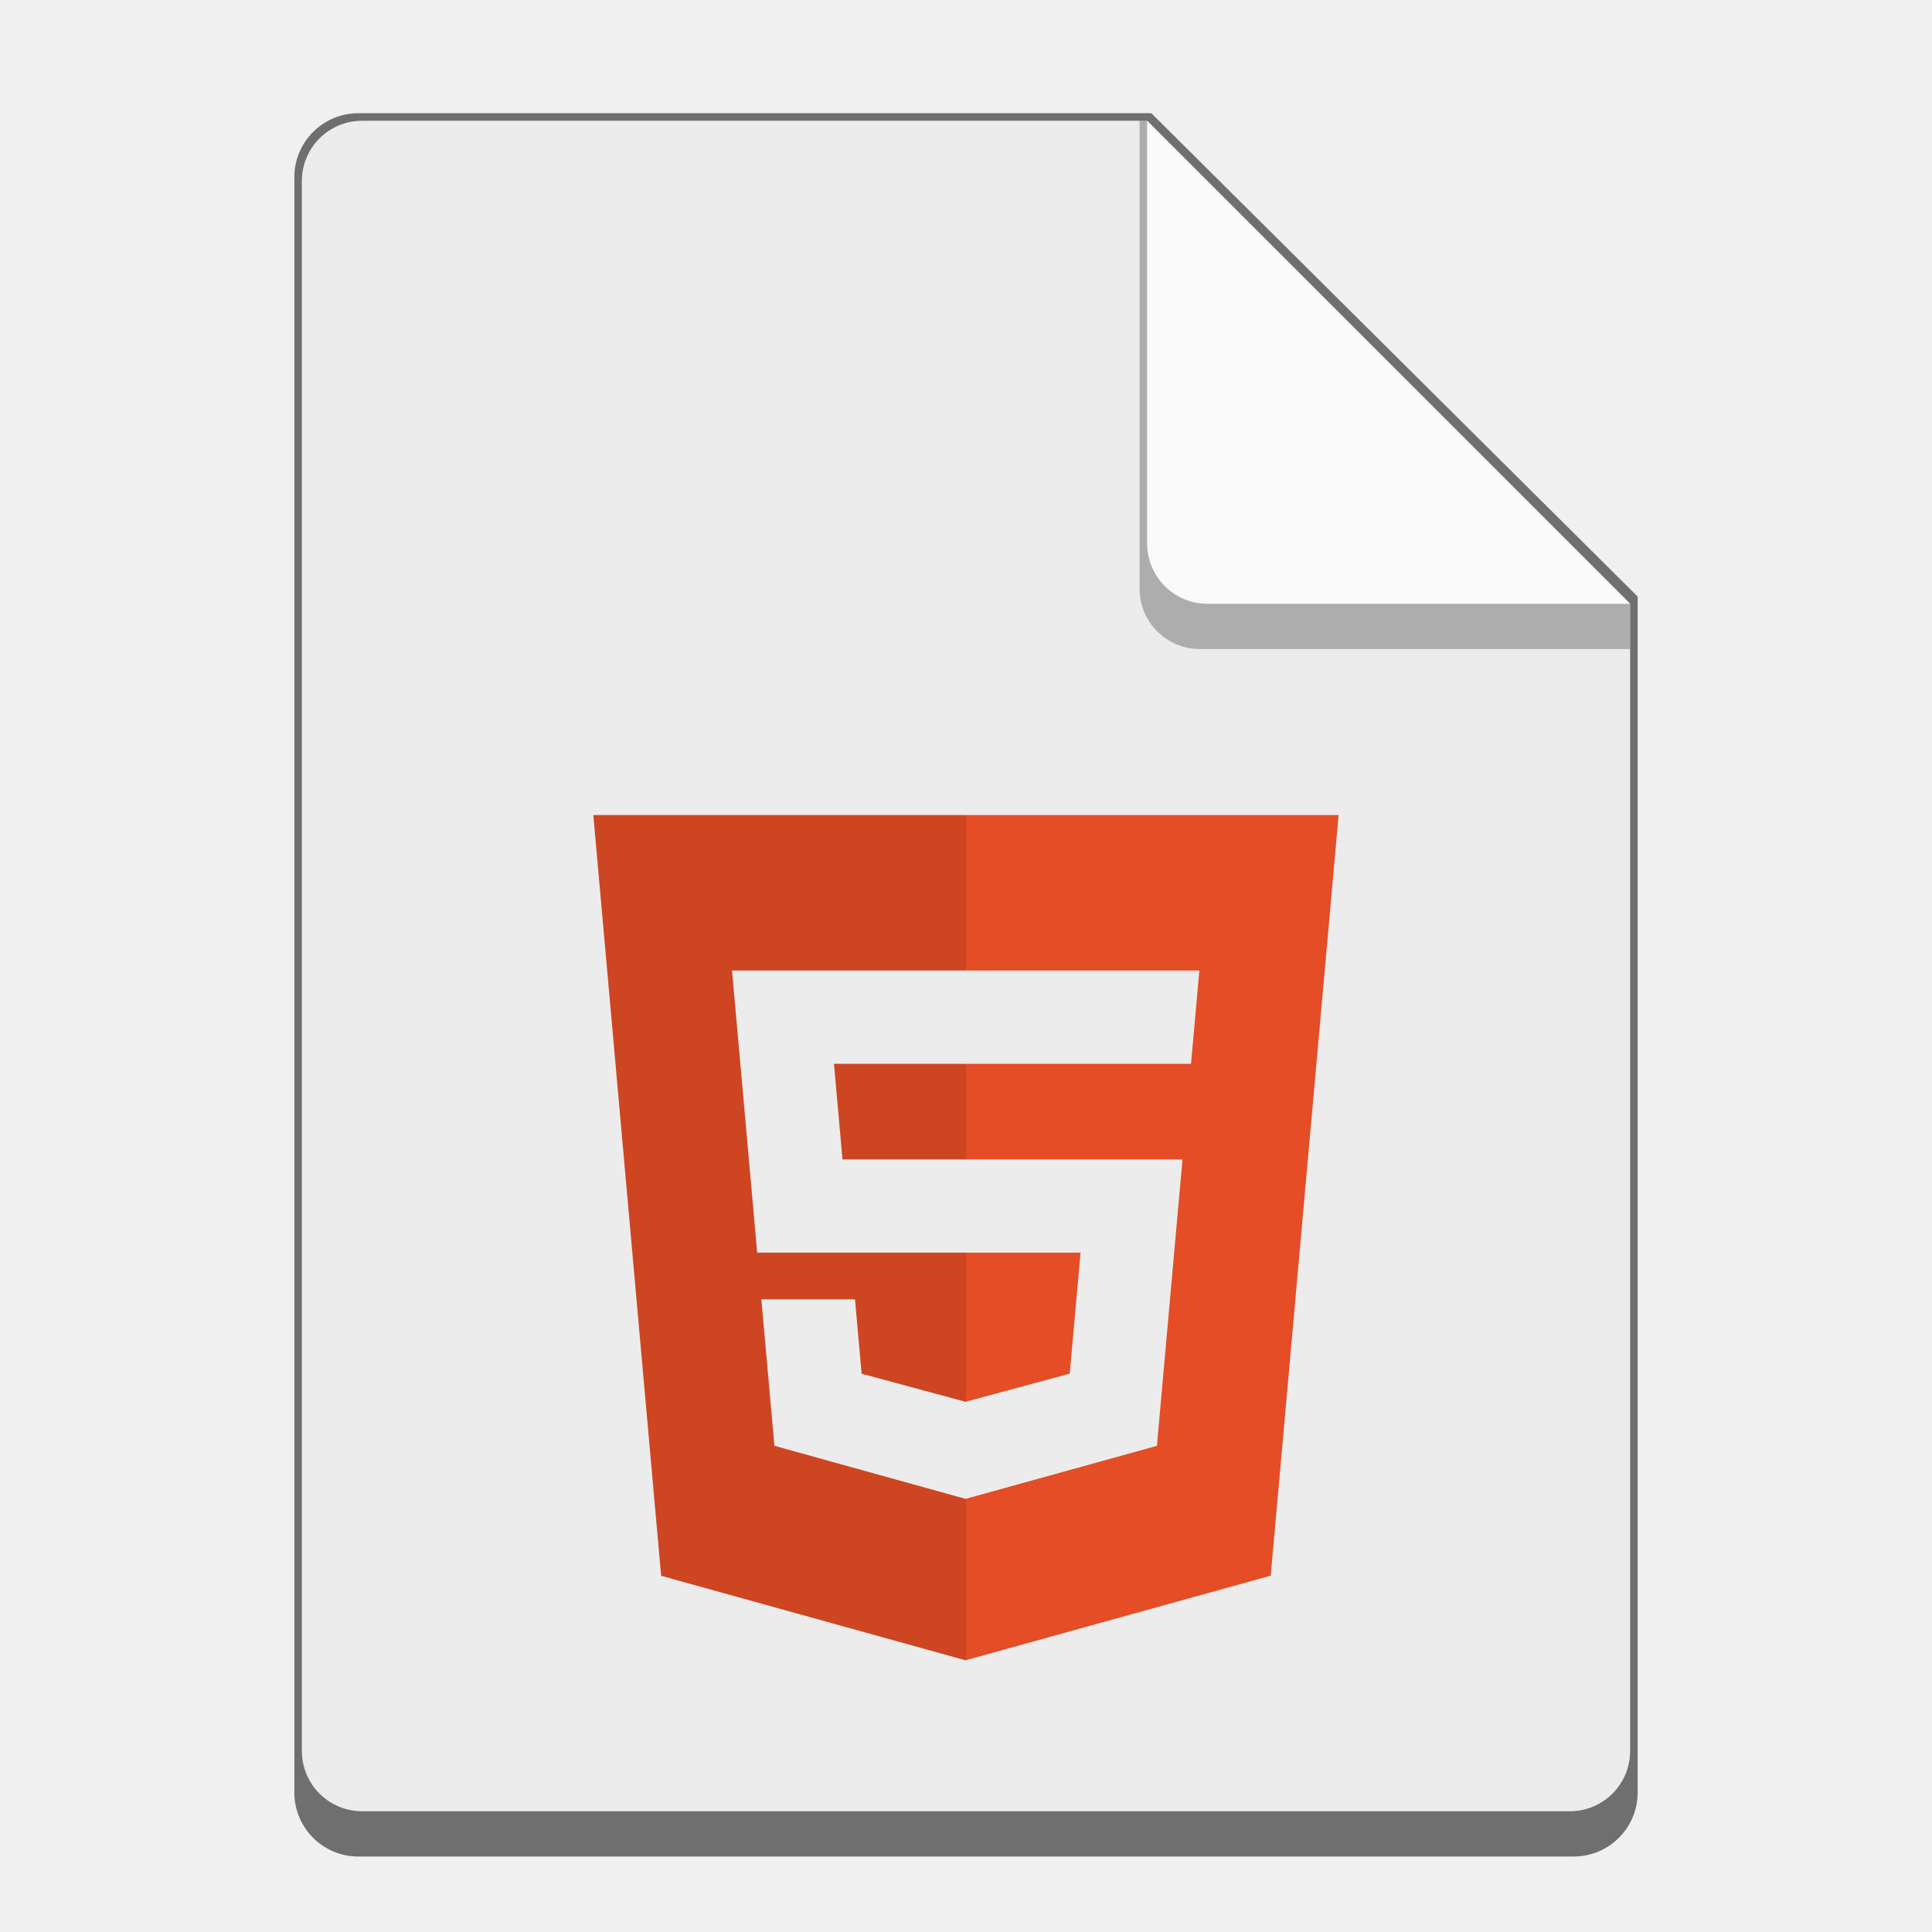
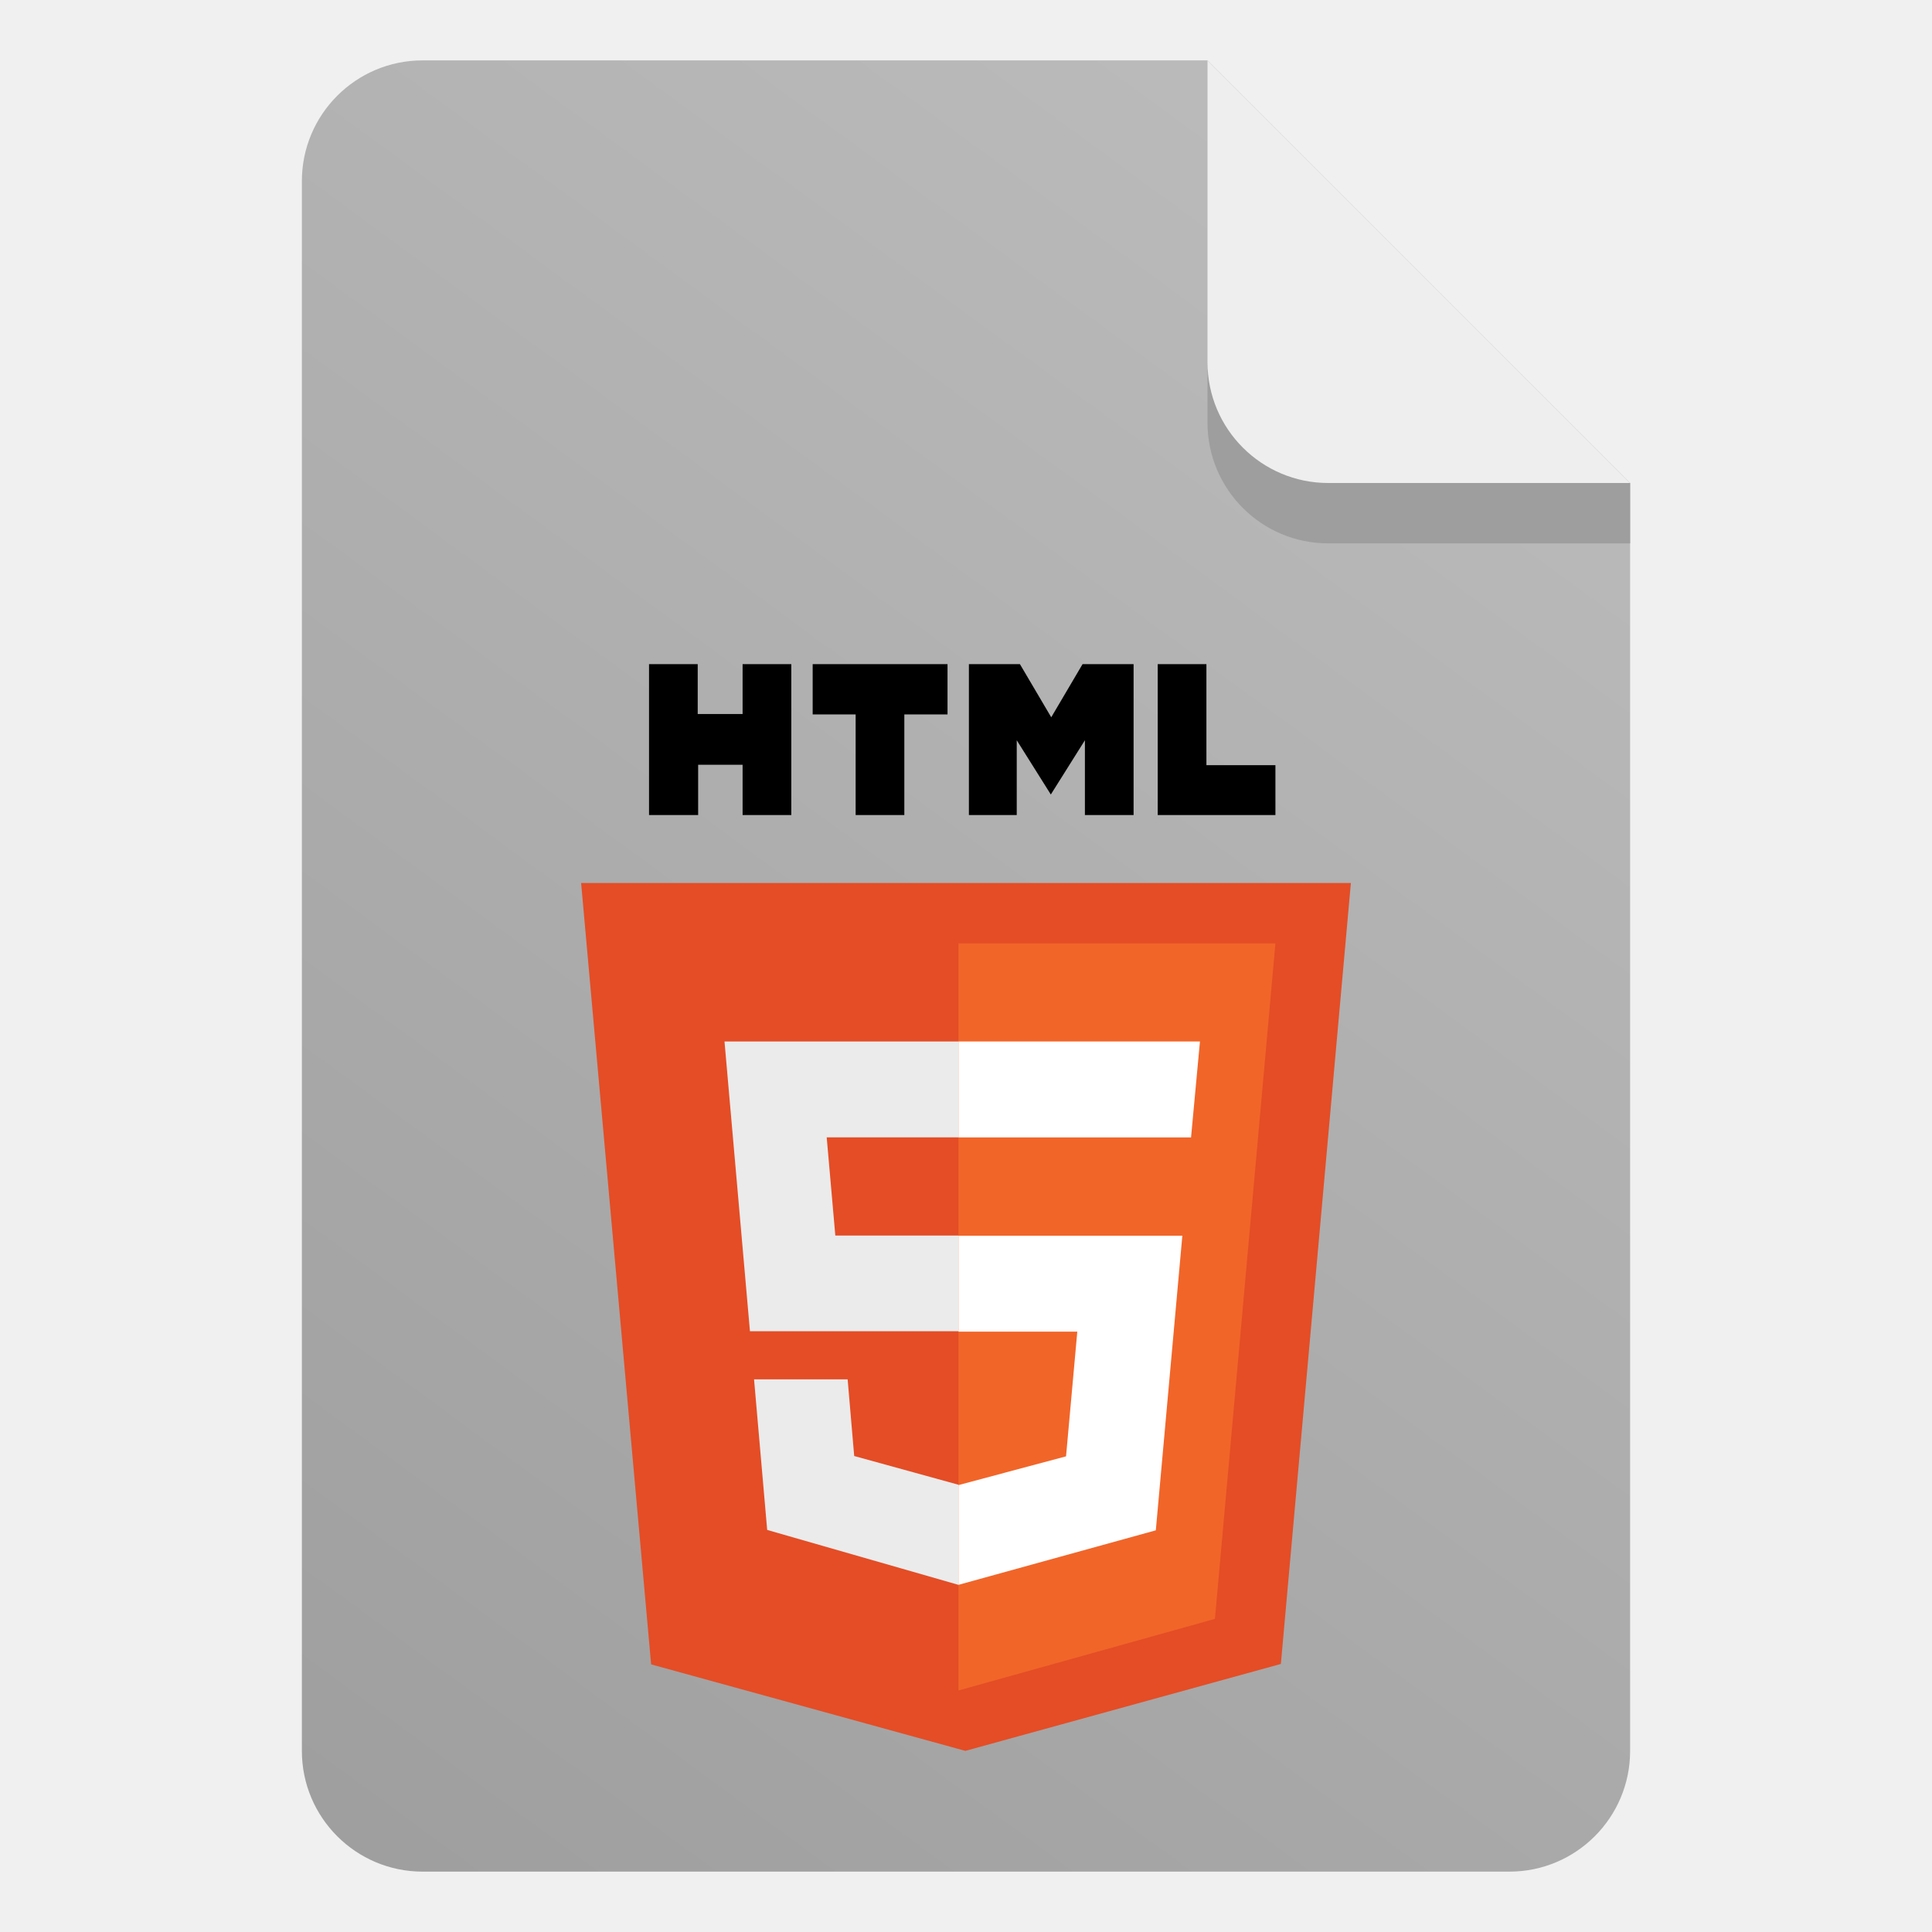
- <svg xmlns="http://www.w3.org/2000/svg" version="1.0" viewBox="0 0 256 256">
-   <path d="M47.5 15a8.481 8.481 0 0 0-8.5 8.5v214c0 4.709 3.791 8.5 8.5 8.5h161c4.709 0 8.5-3.791 8.5-8.5V79.05l-64.447-64.055z" fill="#6f6f6f" />
-   <path d="M216 80v152c0 4.432-3.568 8-8 8H48c-4.432 0-8-3.568-8-8V24c0-4.432 3.568-8 8-8h104" fill="#ececec" />
-   <path d="M216 86h-57c-4.432 0-8-3.568-8-8V16h1l64 64z" fill="#6f6f6f" fill-opacity=".502" />
-   <path d="M216 80h-56c-4.432 0-8-3.568-8-8V16" fill="#fafafa" />
-   <path d="M78.619 107.995 87.605 208.8l40.33 11.196 40.442-11.211 8.996-100.79zm18.376 20.606h61.928l-.296 3.316-.562 6.268-.248 2.779h-47.31l1.13 12.66h45.055l-.302 3.32-2.905 32.548-.186 2.089-25.302 7.012-.057.016-25.326-7.03-1.732-19.413h12.411l.88 9.86 13.769 3.718.012-.005 13.789-3.722 1.435-16.034H100.33l-3.038-34.07-.297-3.316z" fill="#e44d26" />
-   <path d="M78.619 107.995 87.605 208.8l40.33 11.196.06-.016v-21.385l-.056.015-25.326-7.03-1.732-19.412h12.411l.88 9.859 13.769 3.719.012-.006.043-.011v-19.744h-27.667l-3.038-34.07-.297-3.314h31.001v-20.605H78.618zm31.888 32.968 1.13 12.66h16.36v-12.66h-.044z" opacity=".1" />
-   <style>.st0{fill:url(#SVGID_1_)}</style>
+ <svg xmlns="http://www.w3.org/2000/svg" width="256" height="256" viewBox="0 0 256 256" fill="none">
+   <path d="M160 8V48C160 56.837 167.163 64 176 64H216V232C216 240.837 208.837 248 200 248H56C47.163 248 40 240.837 40 232V24C40 15.163 47.163 8 56 8H160Z" fill="url(#paint0_linear_4476_708)" />
+   <path d="M160 8L216 64V72H176C167.163 72 160 64.837 160 56V8Z" fill="#9E9E9E" />
+   <path d="M160 8L216 64H176C167.163 64 160 56.837 160 48V8Z" fill="#EEEEEE" />
+   <path d="M86 88H92.451V94.609H98.398V88H104.85V108H98.398V101.333H92.508V108H86M113.377 94.667H107.683V88H125.551V94.667H119.828V108H113.377M128.384 88H135.144L139.295 95.043L143.446 88H150.206V108H143.755V98.087L139.239 105.275L134.723 98.087V108H128.384M153.404 88H159.856V101.391H169V108H153.404" fill="black" />
+   <path d="M86.278 220.539L77 117H179L169.722 220.483L127.916 232" fill="#E44D26" />
+   <path d="M127 224V125H169L160.985 214.511" fill="#F16529" />
+   <path d="M96 138H127V150.704H109.542L110.684 163.716H127V176.393H99.372M99.916 182.773H112.316L113.186 192.93L127 196.736V210L101.656 202.724" fill="#EBEBEB" />
+   <path d="M159 138H127V150.714H157.819M156.666 163.736H127V176.45H142.747L141.257 192.973L127 196.782V210L153.151 202.775" fill="white" />
+   <defs>
+     <linearGradient id="paint0_linear_4476_708" x1="216" y1="8" x2="40" y2="248" gradientUnits="userSpaceOnUse">
+       <stop stop-color="#BEBEBE" />
+       <stop offset="1" stop-color="#9E9E9E" />
+     </linearGradient>
+   </defs>
</svg>
